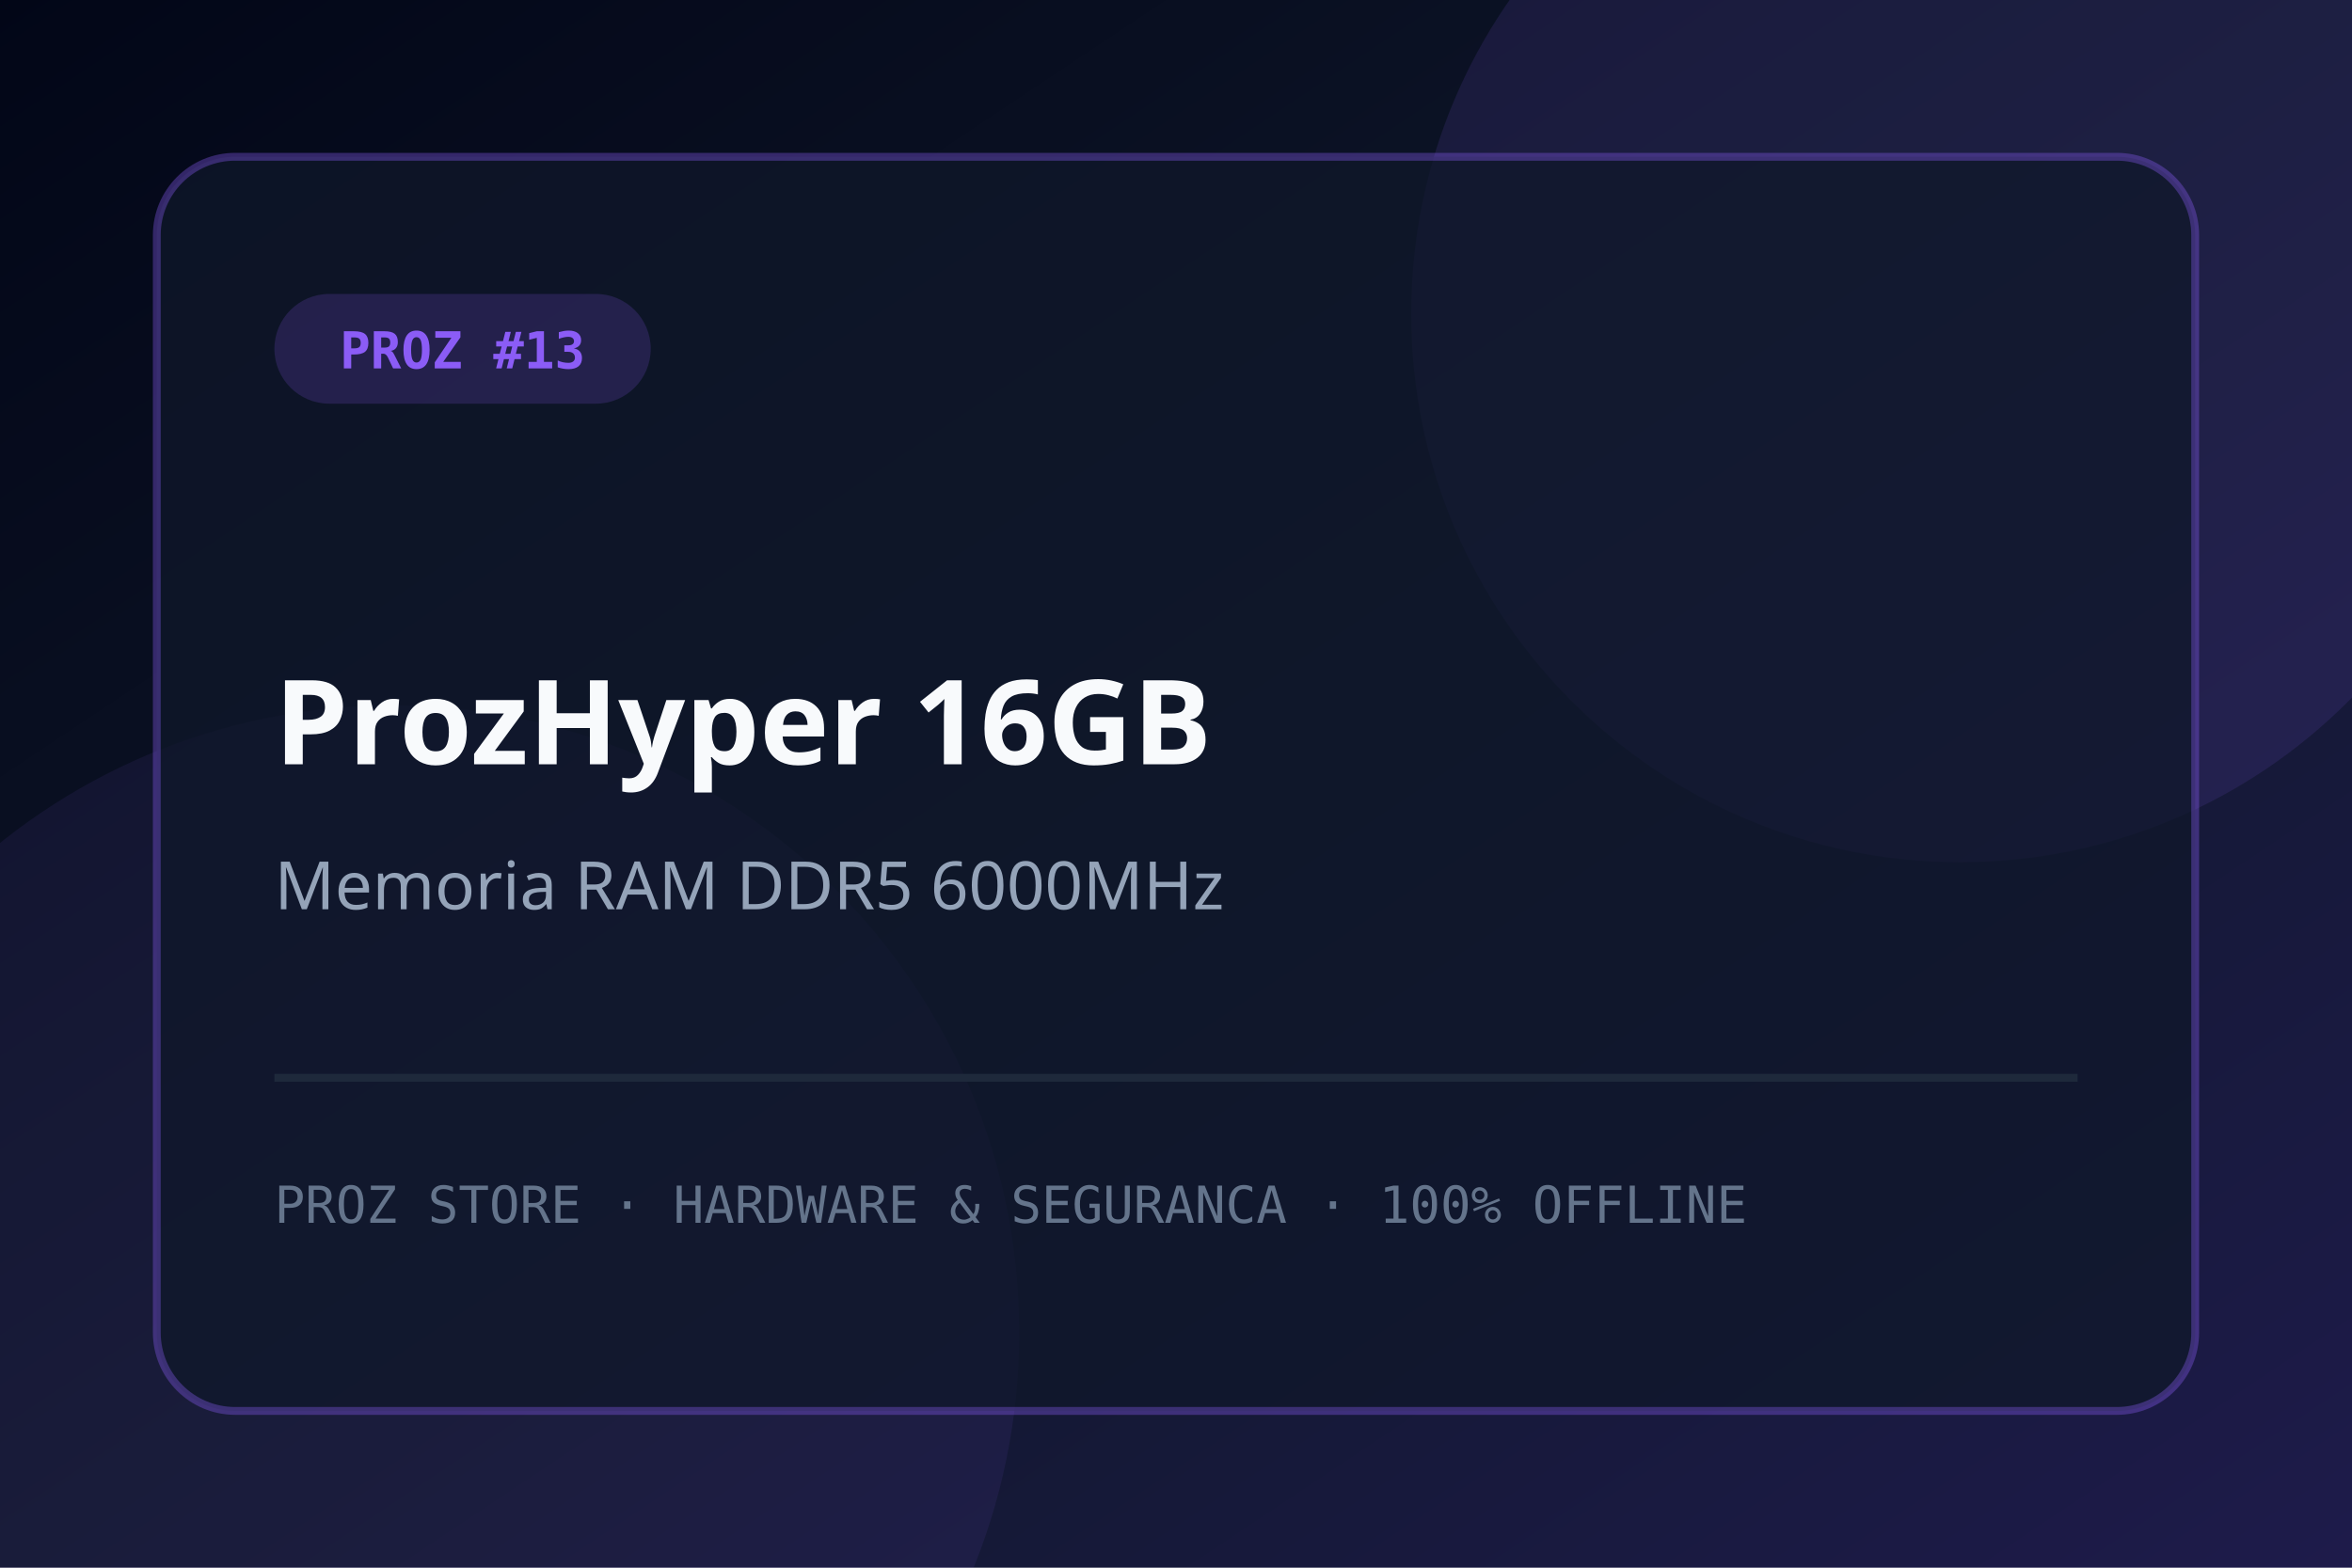
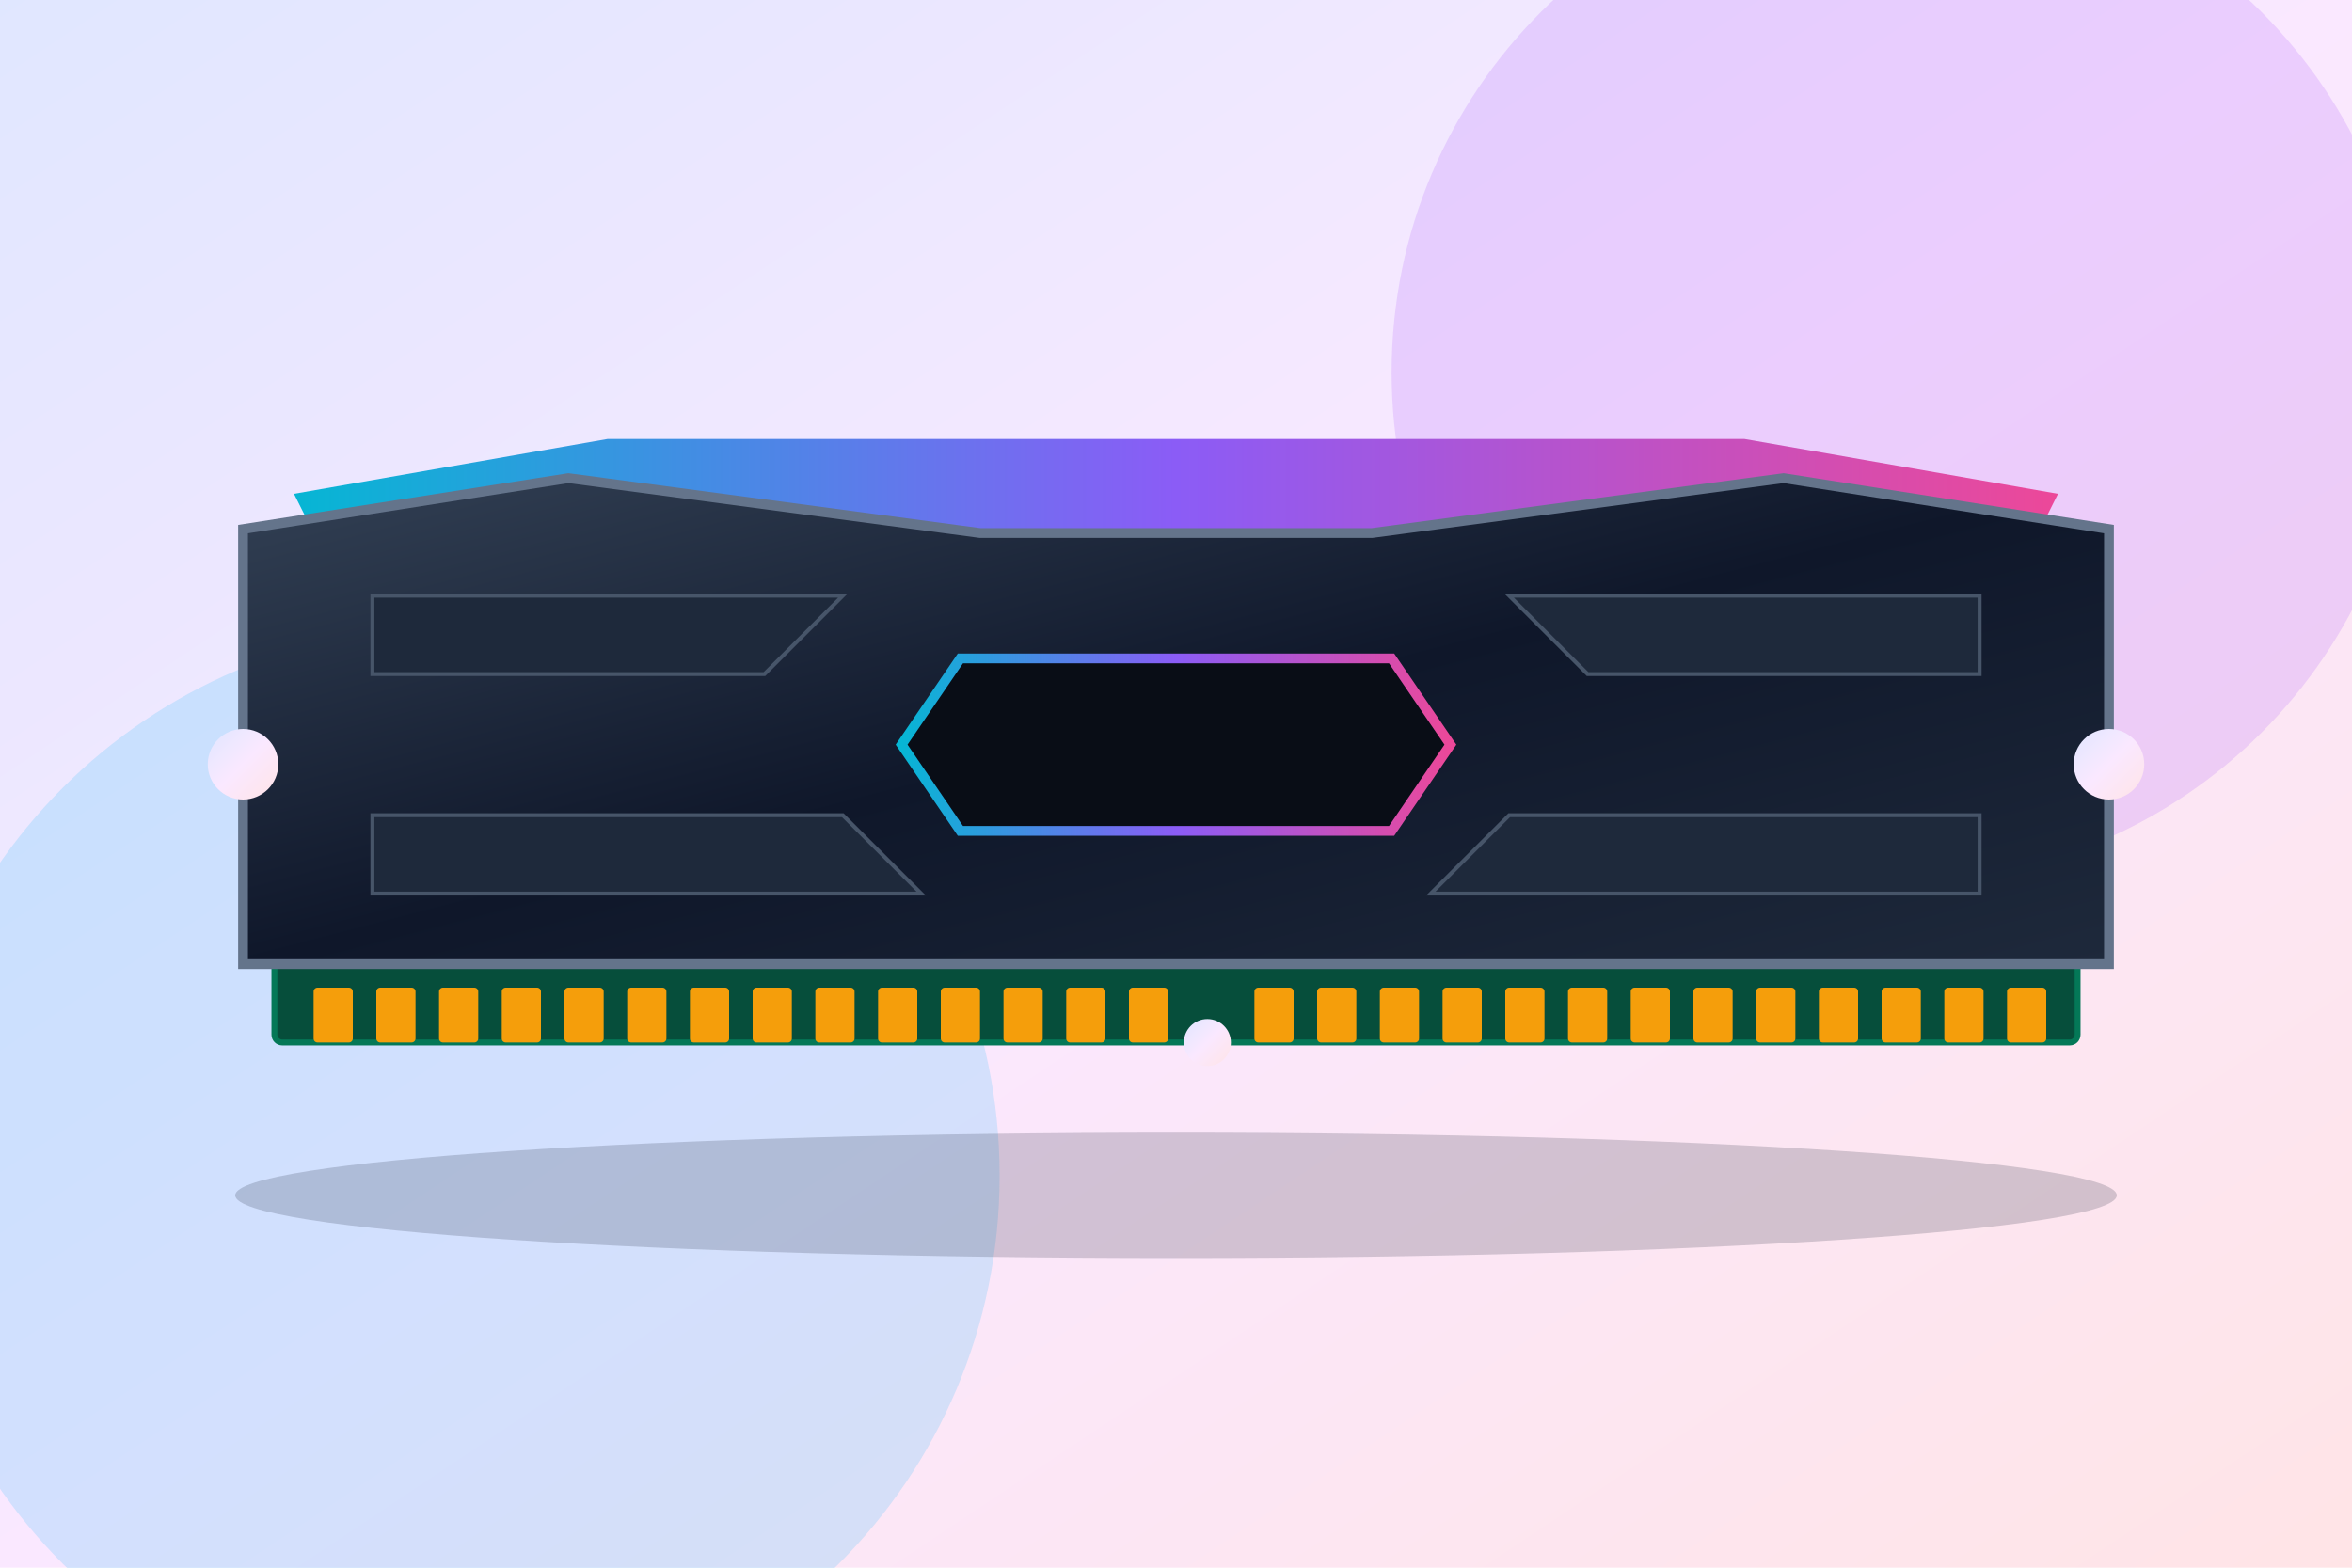
<svg xmlns="http://www.w3.org/2000/svg" viewBox="0 0 600 400" width="600" height="400">
  <defs>
    <linearGradient id="bg" x1="0" y1="0" x2="1" y2="1">
-       <stop offset="0%" stop-color="#020617" />
+       <stop offset="0%" stop-color="#e0e7ff" />
+       <stop offset="50%" stop-color="#fae8ff" />
+       <stop offset="100%" stop-color="#ffe4e6" />
+     </linearGradient>
+     <linearGradient id="alu" x1="0" y1="0" x2="1" y2="1">
+       <stop offset="0%" stop-color="#334155" />
      <stop offset="50%" stop-color="#0f172a" />
-       <stop offset="100%" stop-color="#1e1b4b" />
+       <stop offset="100%" stop-color="#1e293b" />
+     </linearGradient>
+     <linearGradient id="rgb" x1="0" y1="0" x2="1" y2="0">
+       <stop offset="0%" stop-color="#06b6d4" />
+       <stop offset="50%" stop-color="#8b5cf6" />
+       <stop offset="100%" stop-color="#ec4899" />
    </linearGradient>
  </defs>
  <rect width="600" height="400" fill="url(#bg)" />
-   <circle cx="500" cy="80" r="140" fill="#8b5cf6" opacity="0.12" />
-   <circle cx="100" cy="340" r="160" fill="#8b5cf6" opacity="0.08" />
-   <rect x="40" y="40" width="520" height="320" rx="20" fill="#0f172a" fill-opacity="0.75" stroke="#8b5cf6" stroke-opacity="0.35" stroke-width="2" />
-   <rect x="70" y="75" width="96" height="28" rx="14" fill="#8b5cf6" fill-opacity="0.18" />
-   <text x="118" y="94" font-family="monospace" font-size="13" font-weight="bold" fill="#8b5cf6" text-anchor="middle">PROZ #13</text>
-   <text x="70" y="195" font-family="system-ui, sans-serif" font-size="30" font-weight="800" fill="#f8fafc">ProzHyper 16GB</text>
-   <text x="70" y="232" font-family="system-ui, sans-serif" font-size="17" fill="#94a3b8">Memoria RAM DDR5 6000MHz</text>
-   <line x1="70" y1="275" x2="530" y2="275" stroke="#1e293b" stroke-width="2" />
-   <text x="70" y="312" font-family="monospace" font-size="13" fill="#64748b">PROZ STORE · HARDWARE &amp; SEGURANCA · 100% OFFLINE</text>
+   <circle cx="485" cy="95" r="130" fill="#a855f7" opacity="0.18" />
+   <circle cx="115" cy="300" r="140" fill="#38bdf8" opacity="0.2" />
+   <ellipse cx="300" cy="305" rx="240" ry="16" fill="#0f172a" opacity="0.18" />
+   <rect x="70" y="242" width="460" height="24" rx="2" fill="#064e3b" stroke="#047857" stroke-width="1.5" />
+   <circle cx="308" cy="266" r="6" fill="url(#bg)" />
+   <g fill="#f59e0b">
+     <rect x="80" y="252" width="10" height="14" rx="1" />
+     <rect x="96" y="252" width="10" height="14" rx="1" />
+     <rect x="112" y="252" width="10" height="14" rx="1" />
+     <rect x="128" y="252" width="10" height="14" rx="1" />
+     <rect x="144" y="252" width="10" height="14" rx="1" />
+     <rect x="160" y="252" width="10" height="14" rx="1" />
+     <rect x="176" y="252" width="10" height="14" rx="1" />
+     <rect x="192" y="252" width="10" height="14" rx="1" />
+     <rect x="208" y="252" width="10" height="14" rx="1" />
+     <rect x="224" y="252" width="10" height="14" rx="1" />
+     <rect x="240" y="252" width="10" height="14" rx="1" />
+     <rect x="256" y="252" width="10" height="14" rx="1" />
+     <rect x="272" y="252" width="10" height="14" rx="1" />
+     <rect x="288" y="252" width="10" height="14" rx="1" />
+     <rect x="320" y="252" width="10" height="14" rx="1" />
+     <rect x="336" y="252" width="10" height="14" rx="1" />
+     <rect x="352" y="252" width="10" height="14" rx="1" />
+     <rect x="368" y="252" width="10" height="14" rx="1" />
+     <rect x="384" y="252" width="10" height="14" rx="1" />
+     <rect x="400" y="252" width="10" height="14" rx="1" />
+     <rect x="416" y="252" width="10" height="14" rx="1" />
+     <rect x="432" y="252" width="10" height="14" rx="1" />
+     <rect x="448" y="252" width="10" height="14" rx="1" />
+     <rect x="464" y="252" width="10" height="14" rx="1" />
+     <rect x="480" y="252" width="10" height="14" rx="1" />
+     <rect x="496" y="252" width="10" height="14" rx="1" />
+     <rect x="512" y="252" width="10" height="14" rx="1" />
+   </g>
+   <polygon points="75,126 155,112 445,112 525,126 515,146 85,146" fill="url(#rgb)" />
+   <polygon points="62,135 145,122 250,136 350,136 455,122 538,135 538,246 62,246" fill="url(#alu)" stroke="#64748b" stroke-width="2.5" />
+   <circle cx="62" cy="195" r="9" fill="url(#bg)" />
+   <circle cx="538" cy="195" r="9" fill="url(#bg)" />
+   <polygon points="95,152 215,152 195,172 95,172" fill="#1e293b" stroke="#475569" stroke-width="1" />
+   <polygon points="505,152 385,152 405,172 505,172" fill="#1e293b" stroke="#475569" stroke-width="1" />
+   <polygon points="95,228 235,228 215,208 95,208" fill="#1e293b" stroke="#475569" stroke-width="1" />
+   <polygon points="505,228 365,228 385,208 505,208" fill="#1e293b" stroke="#475569" stroke-width="1" />
+   <polygon points="245,168 355,168 370,190 355,212 245,212 230,190" fill="#090d16" stroke="url(#rgb)" stroke-width="2.5" />
+   <line x1="255" y1="190" x2="345" y2="190" stroke="url(#rgb)" stroke-width="4" stroke-linecap="round" />
</svg>
